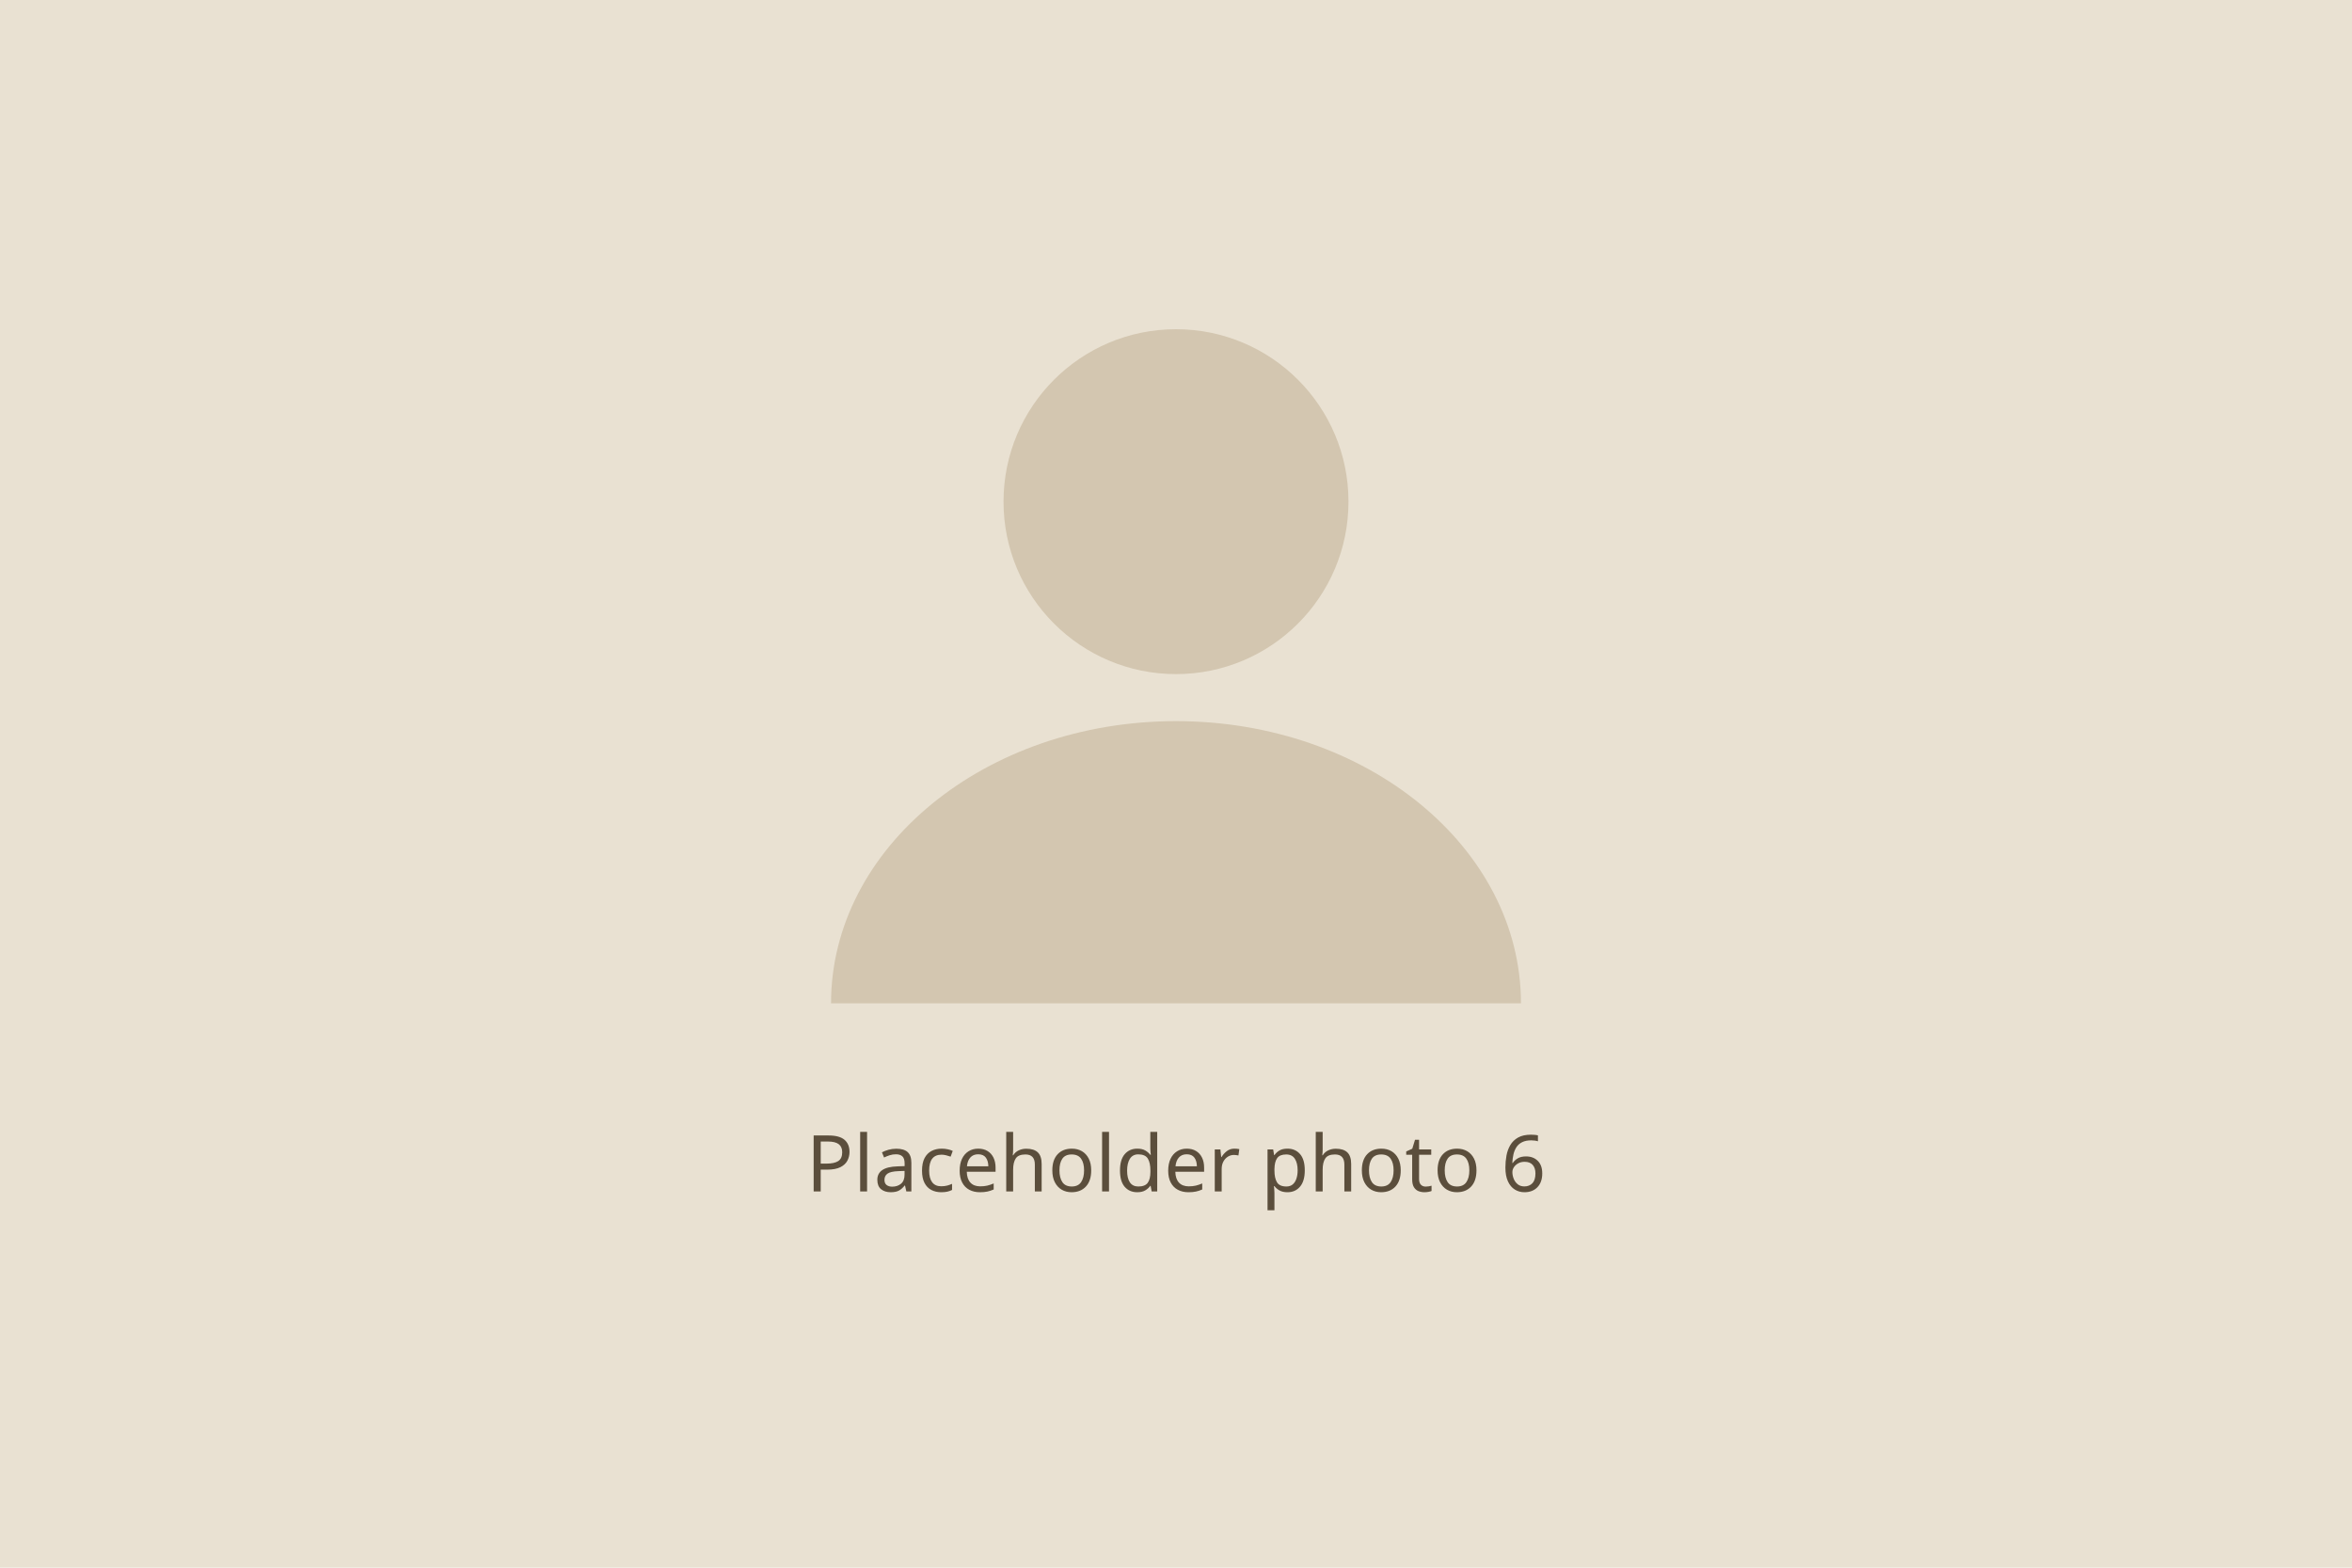
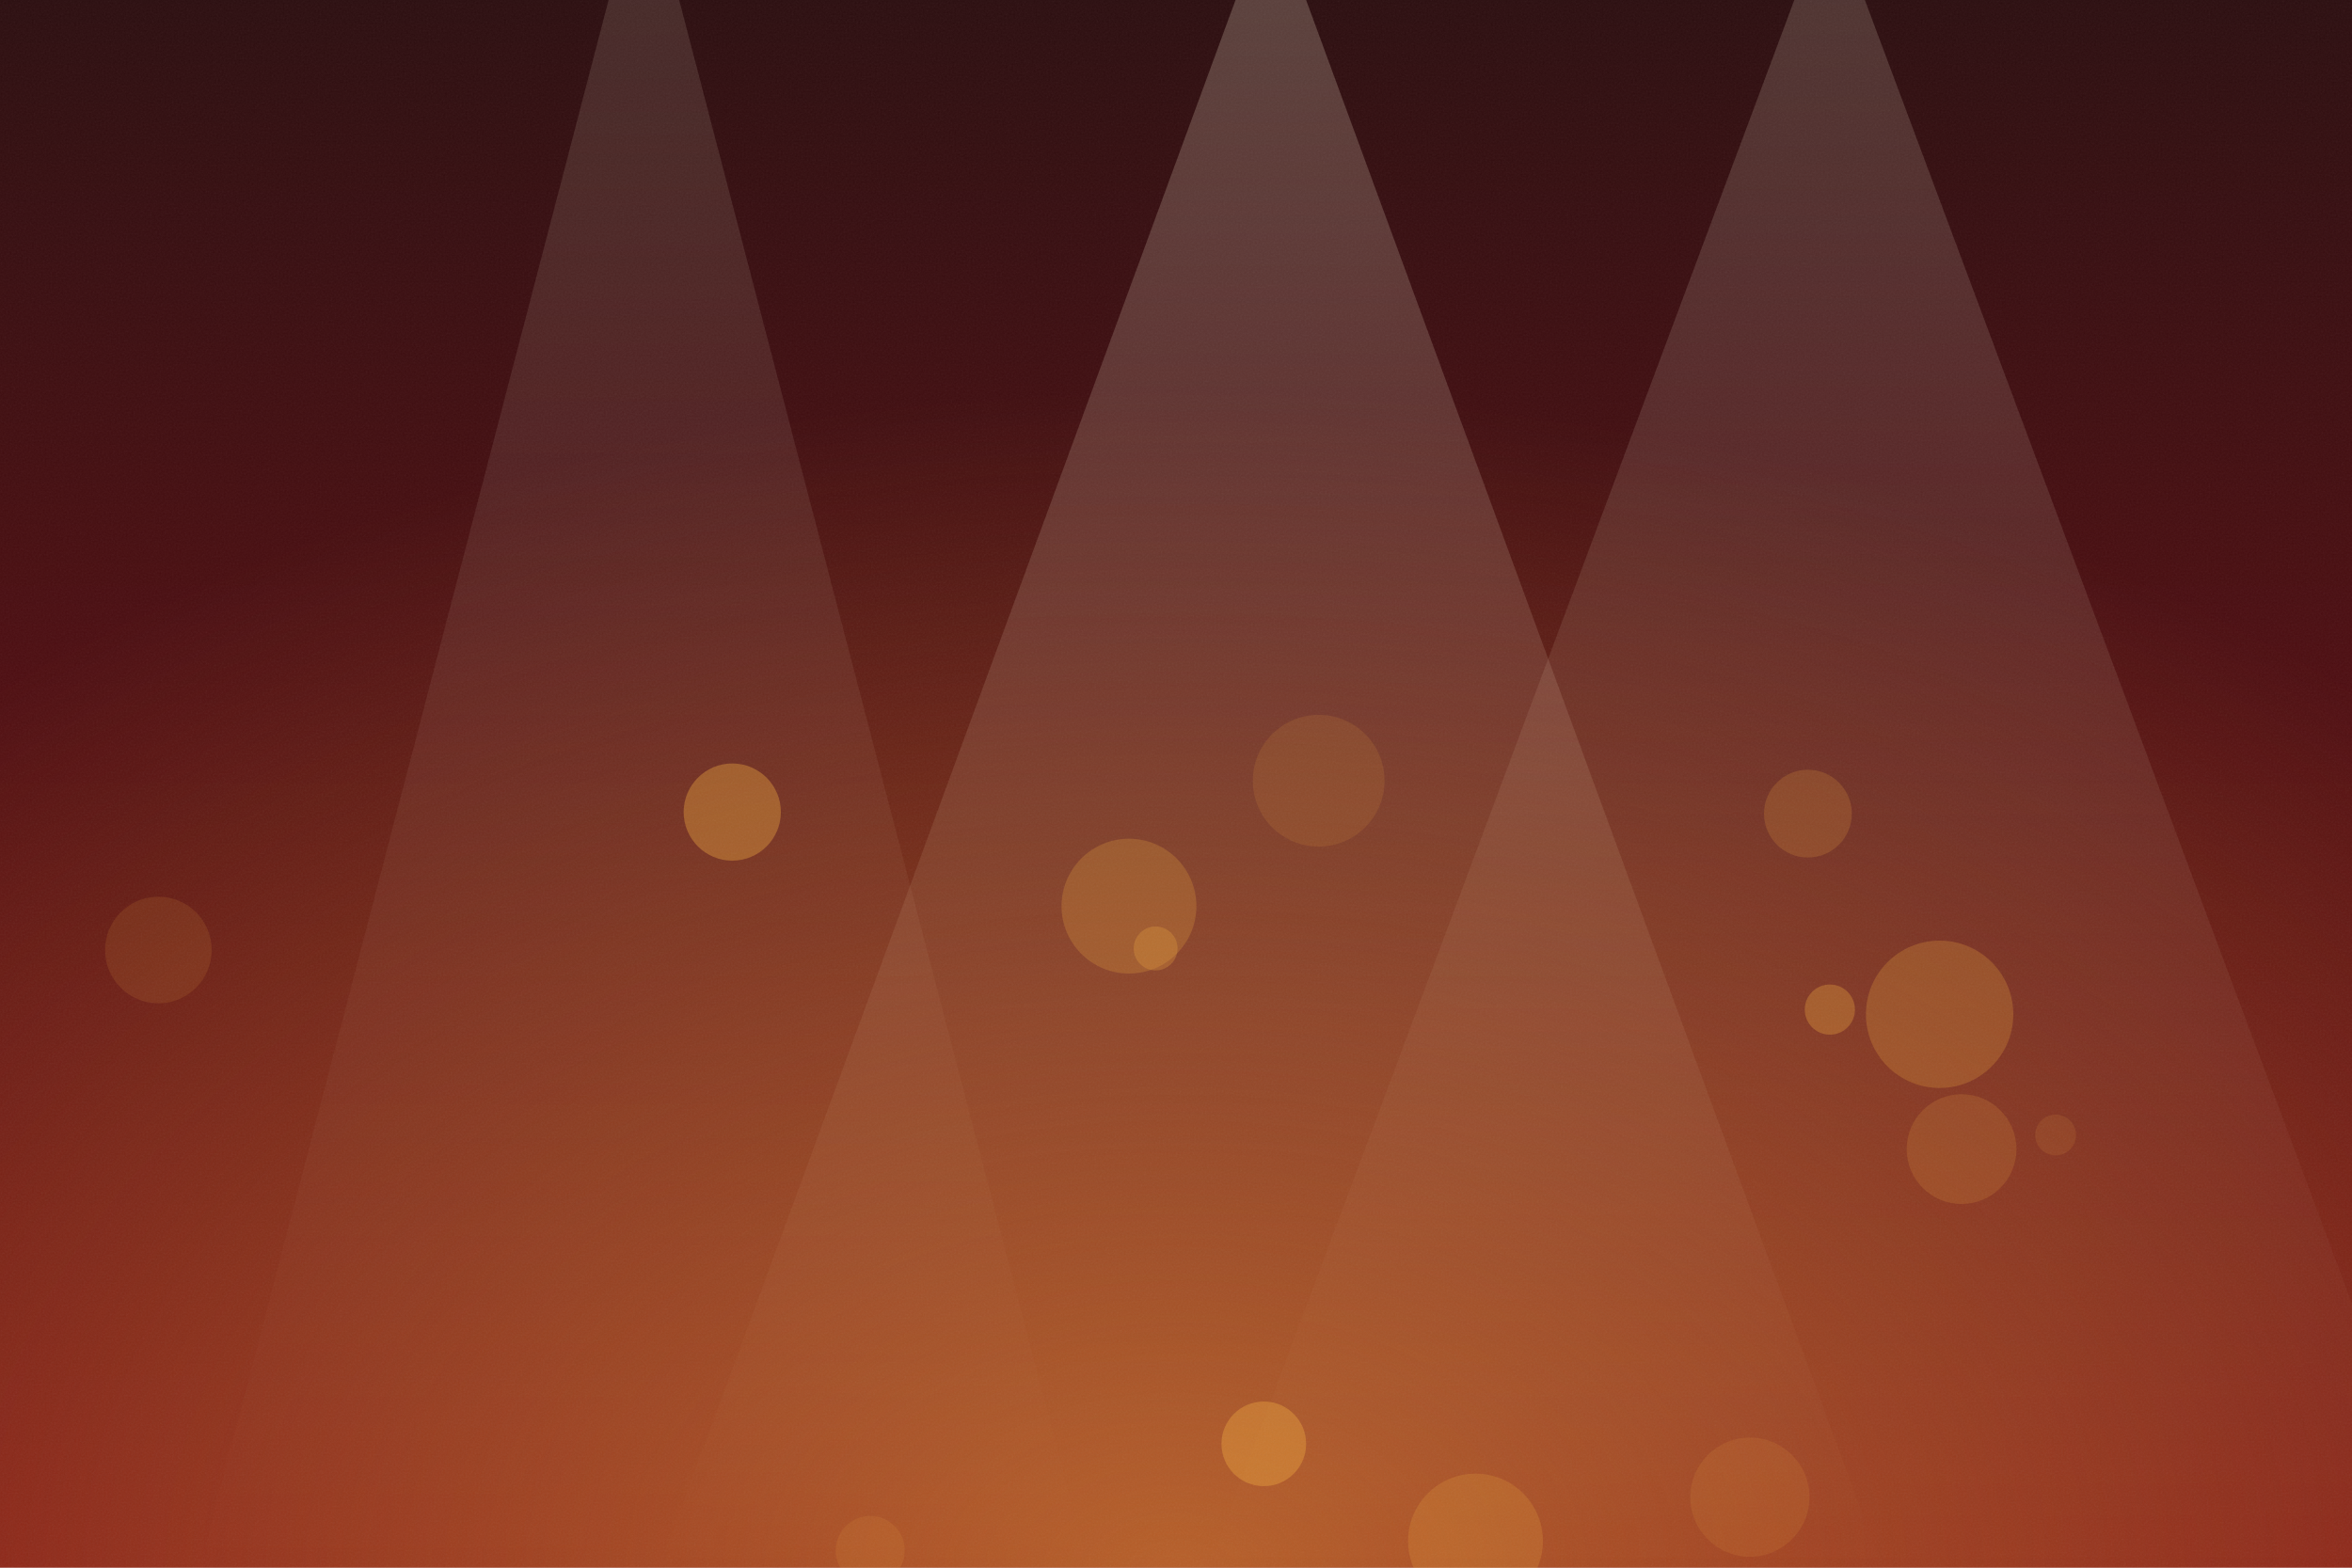
<svg xmlns="http://www.w3.org/2000/svg" width="1500" height="1000" viewBox="0 0 1500 1000">
-   <rect width="1500" height="1000" fill="#E9E1D2" />
-   <circle cx="750" cy="320" r="110" fill="#D3C6B0" />
-   <path d="M530 640 a220 180 0 0 1 440 0 z" fill="#D3C6B0" />
-   <text x="750" y="760" text-anchor="middle" font-family="system-ui, sans-serif" font-size="50" fill="#5b4e3c">Placeholder photo 6</text>
+   <defs>
+     <linearGradient id="bg" x1="0" y1="0" x2="0" y2="1">
+       <stop offset="0" stop-color="#2b0d0f" />
+       <stop offset="1" stop-color="#7a0e13" />
+     </linearGradient>
+     <linearGradient id="beam" x1="0" y1="0" x2="0" y2="1">
+       <stop offset="0" stop-color="#fff2d6" stop-opacity=".6" />
+       <stop offset="1" stop-color="#fff6e3" stop-opacity="0" />
+     </linearGradient>
+     <radialGradient id="glow" cx=".5" cy="1" r=".75">
+       <stop offset="0" stop-color="#e9a23b" stop-opacity=".55" />
+       <stop offset="1" stop-color="#e9a23b" stop-opacity="0" />
+     </radialGradient>
+     <filter id="grain">
+       <feTurbulence type="fractalNoise" baseFrequency=".85" numOctaves="2" stitchTiles="stitch" />
+       <feColorMatrix type="saturate" values="0" />
+     </filter>
+   </defs>
+   <rect width="1500" height="1000" fill="url(#bg)" />
+   <polygon points="388.14,0 433.14,0 693.942,1000 127.338,1000" fill="url(#beam)" opacity="0.21" />
+   <polygon points="787.973,0 832.973,0 1200.357,1000 420.588,1000" fill="url(#beam)" opacity="0.37" />
+   <polygon points="1144.342,0 1189.342,0 1562.901,1000 770.783,1000" fill="url(#beam)" opacity="0.28" />
+   <rect width="1500" height="1000" fill="url(#glow)" />
+   <circle cx="720" cy="578" r="43" fill="#e9a23b" opacity="0.25" />
+   <circle cx="1311" cy="724" r="13" fill="#e9a23b" opacity="0.13" />
+   <circle cx="737" cy="605" r="14" fill="#e9a23b" opacity="0.29" />
+   <circle cx="1167" cy="644" r="16" fill="#e9a23b" opacity="0.34" />
+   <circle cx="1251" cy="733" r="35" fill="#e9a23b" opacity="0.18" />
+   <circle cx="1153" cy="519" r="28" fill="#e9a23b" opacity="0.20" />
+   <circle cx="841" cy="498" r="42" fill="#e9a23b" opacity="0.14" />
+   <circle cx="101" cy="606" r="34" fill="#e9a23b" opacity="0.13" />
+   <circle cx="1237" cy="647" r="47" fill="#e9a23b" opacity="0.26" />
+   <circle cx="806" cy="921" r="27" fill="#e9a23b" opacity="0.42" />
+   <circle cx="1116" cy="955" r="38" fill="#e9a23b" opacity="0.14" />
+   <circle cx="555" cy="989" r="22" fill="#e9a23b" opacity="0.13" />
+   <circle cx="467" cy="518" r="31" fill="#e9a23b" opacity="0.40" />
+   <circle cx="941" cy="983" r="43" fill="#e9a23b" opacity="0.22" />
+   <rect width="1500" height="1000" filter="url(#grain)" opacity=".07" />
</svg>
